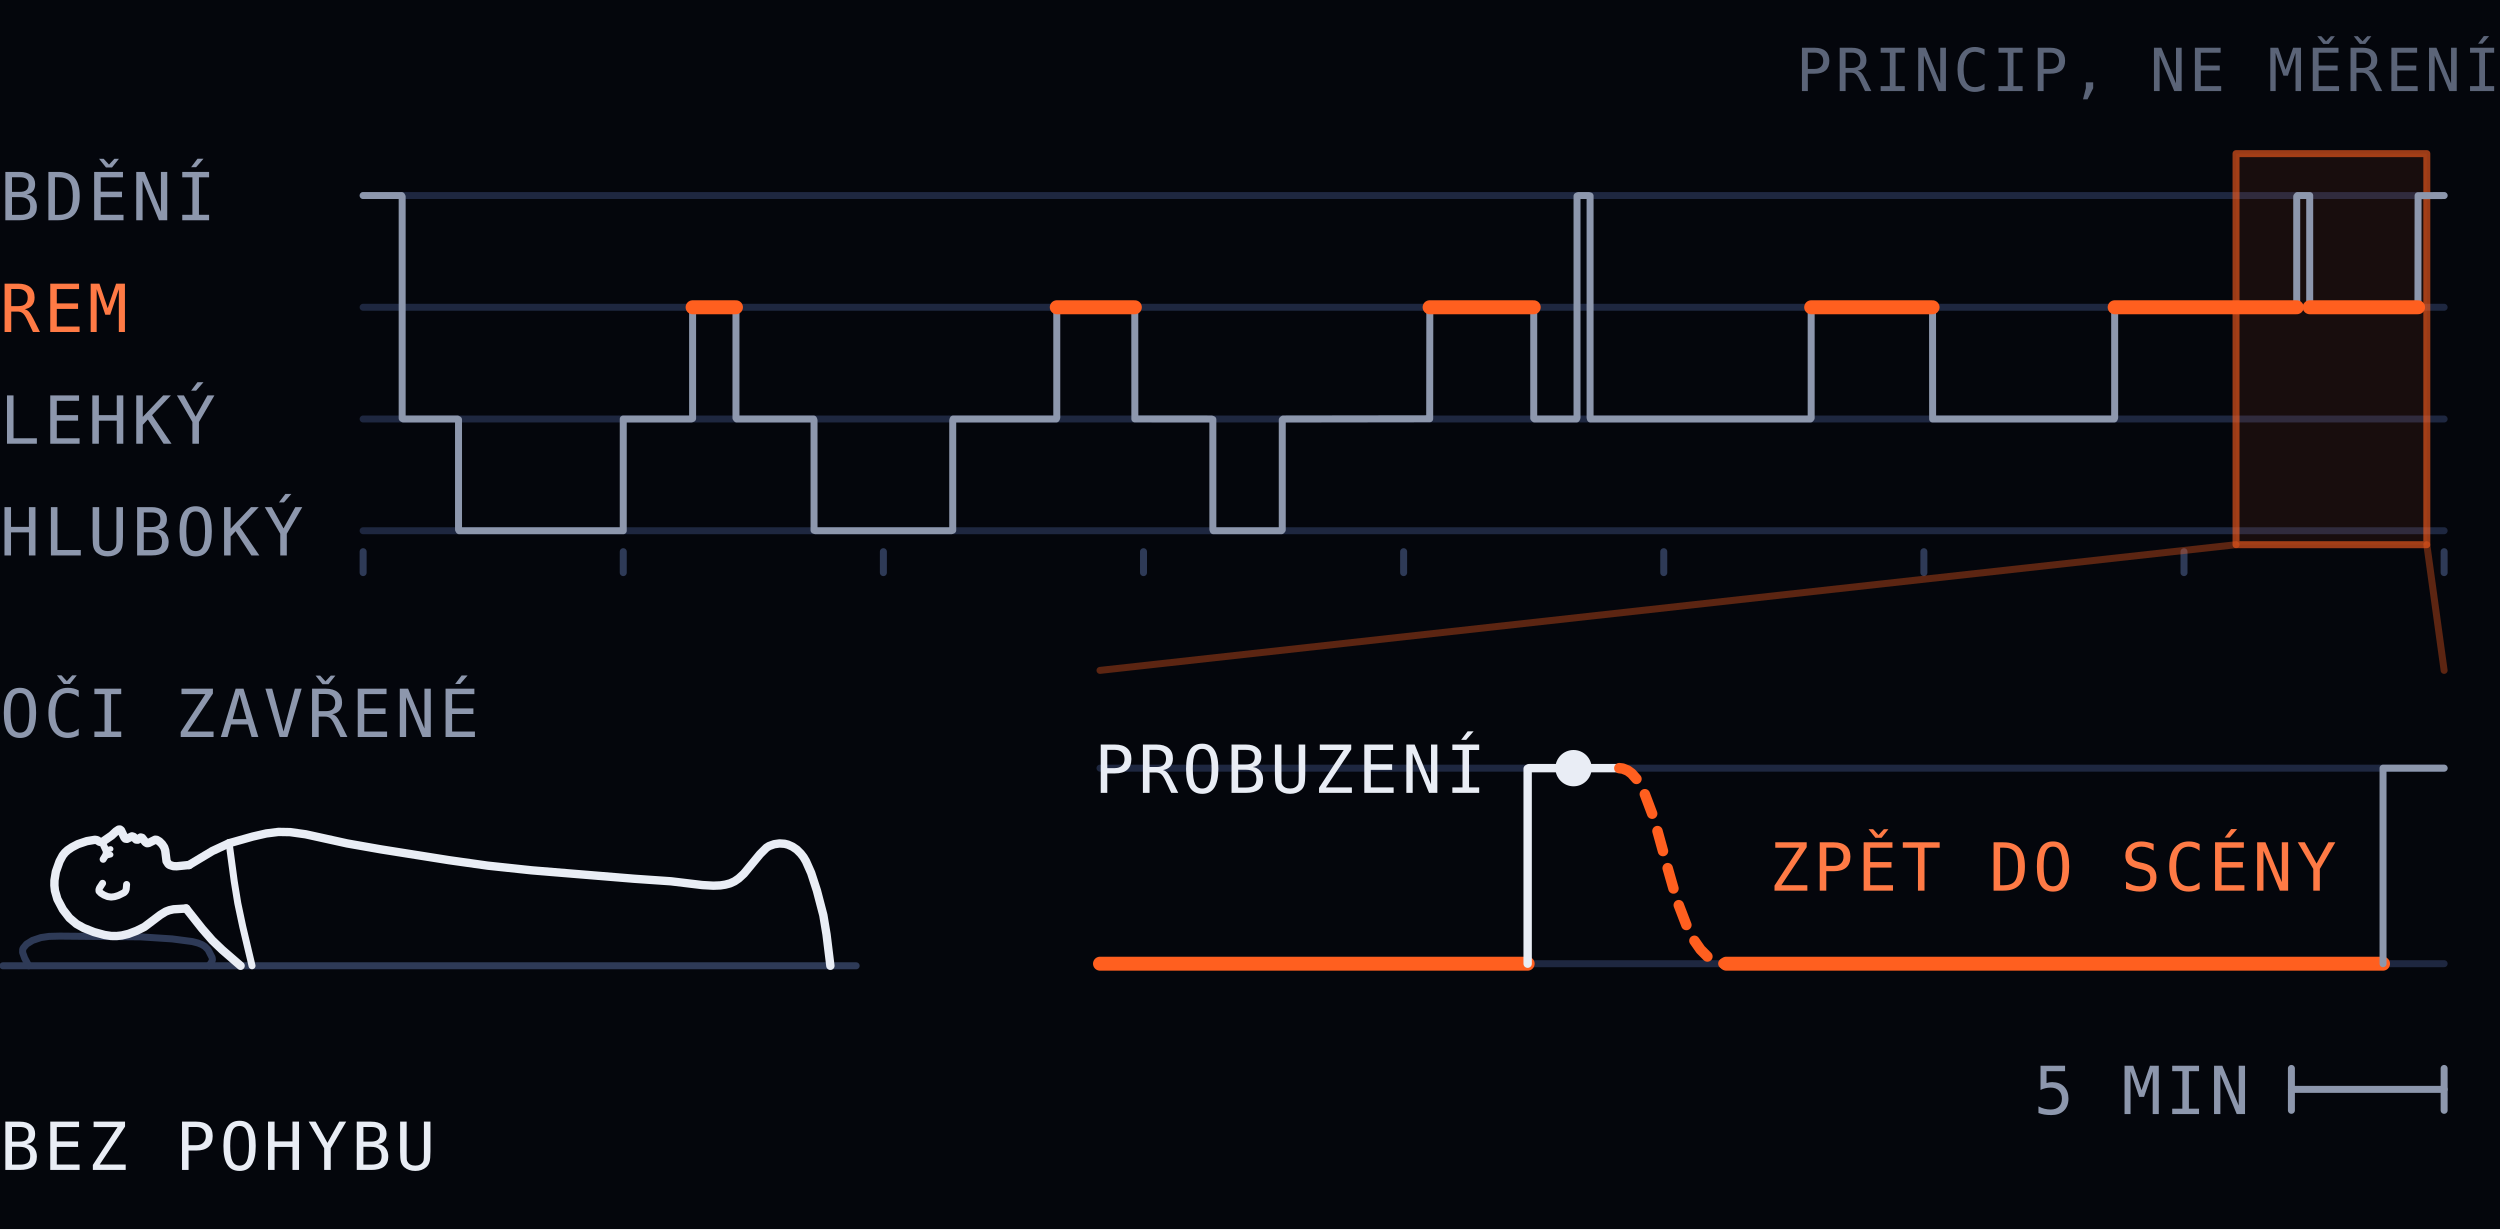
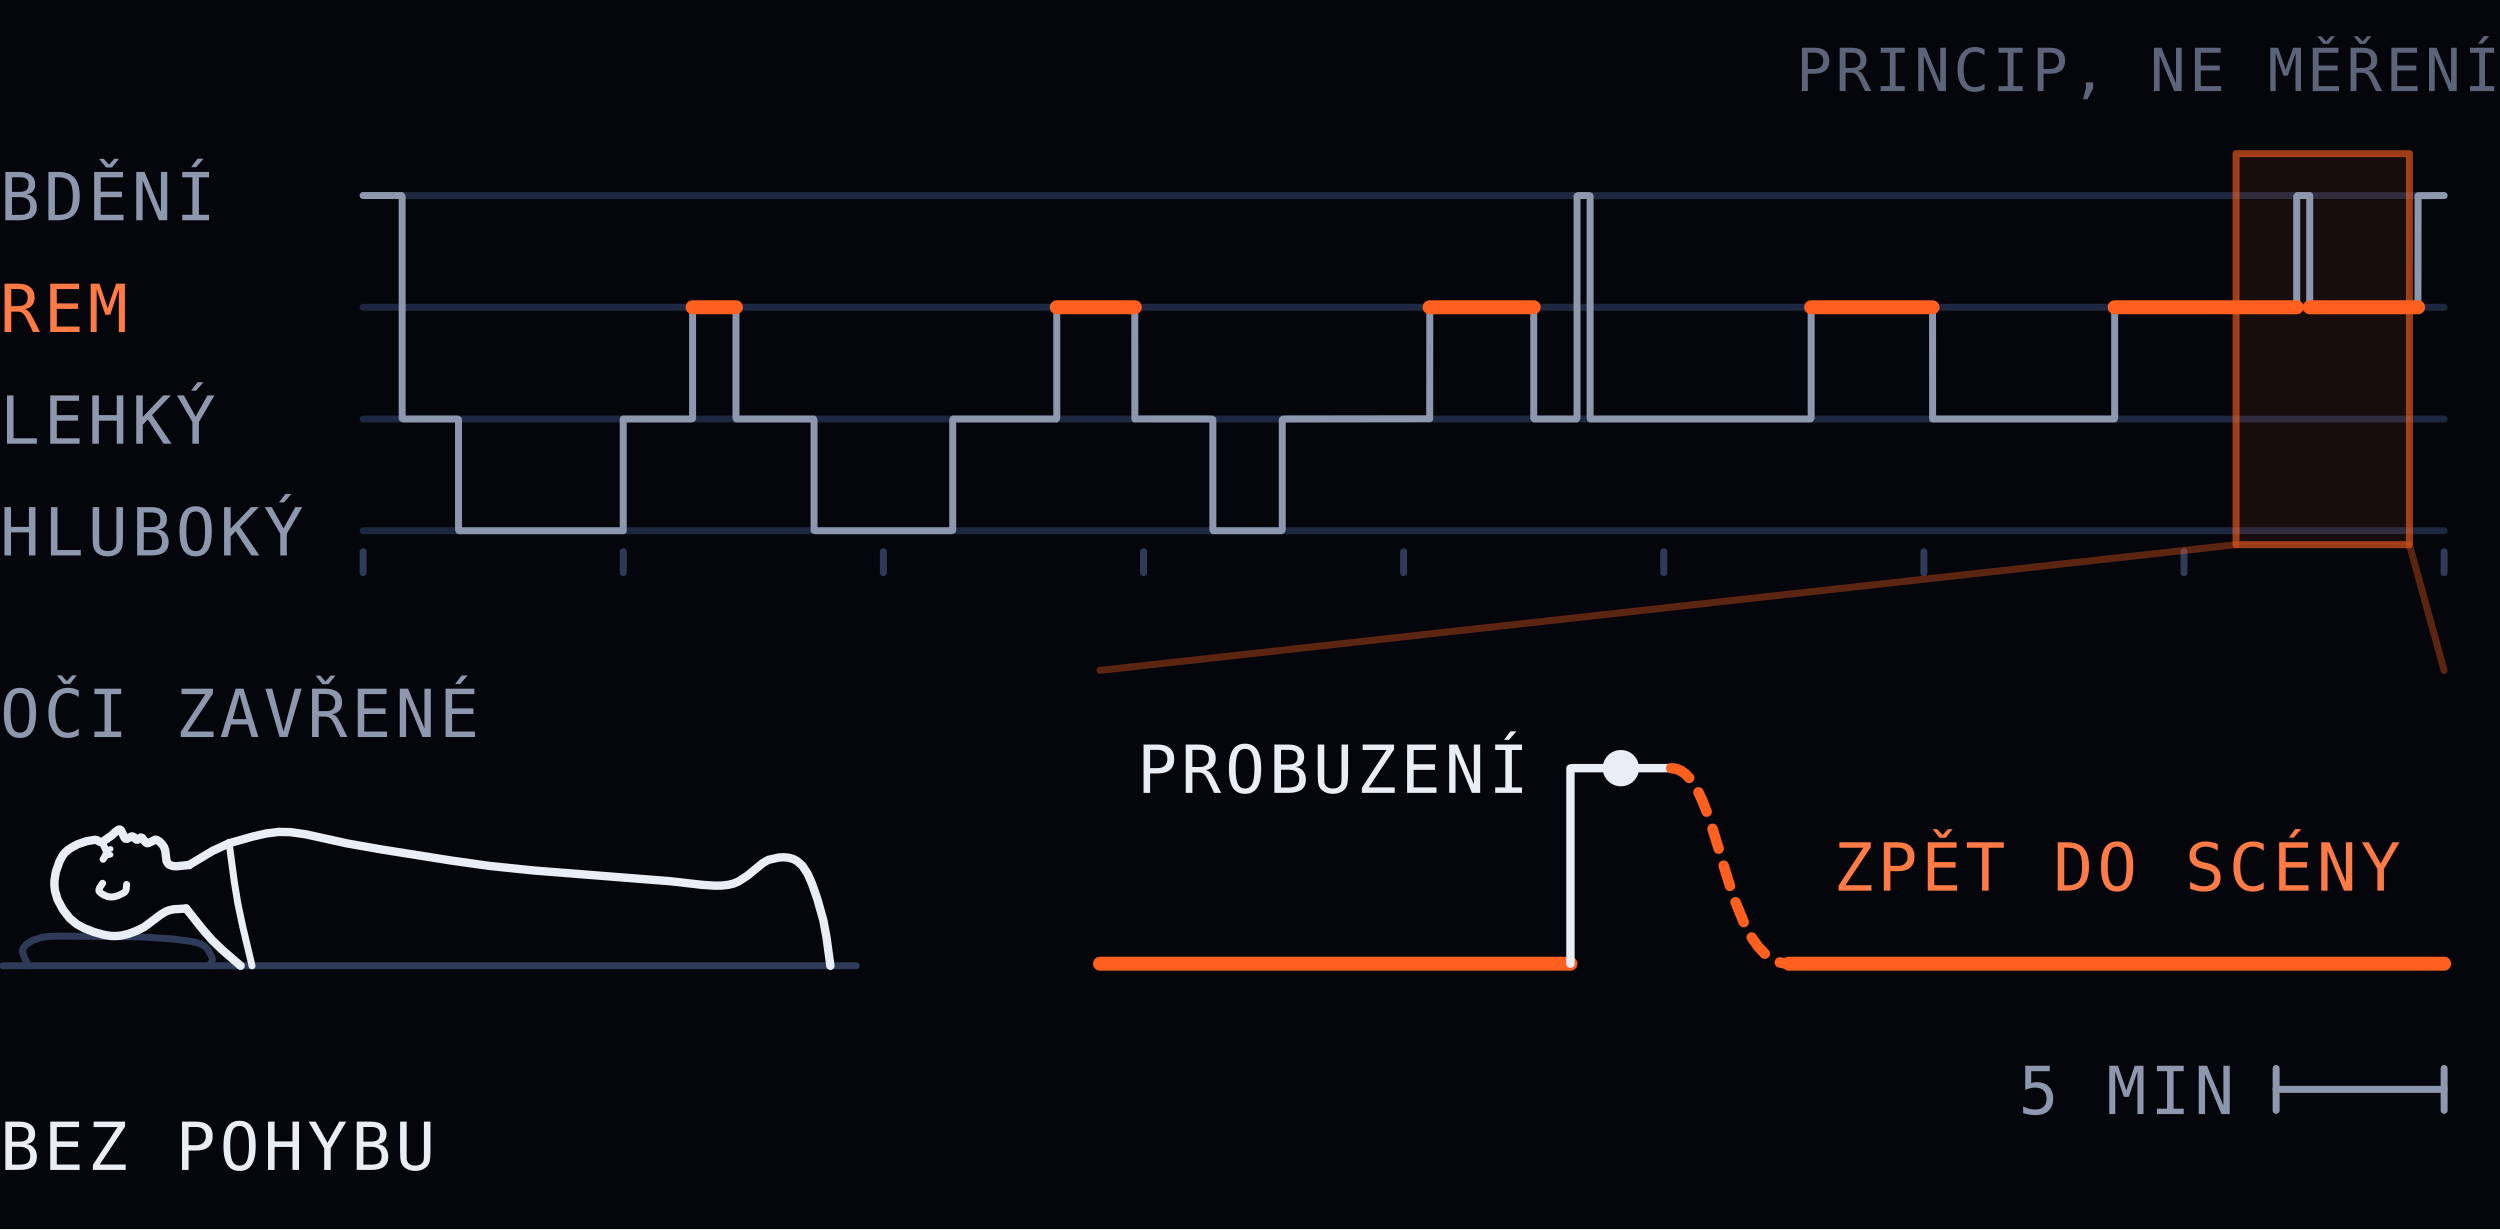
<svg xmlns="http://www.w3.org/2000/svg" width="358" height="176" viewBox="0 0 358 176" font-family="'JetBrains Mono', ui-monospace, monospace">
  <rect width="358" height="176" fill="#04060C" />
  <text x="358" y="13.04" text-anchor="end" font-size="8.5" font-weight="500" letter-spacing="0.51" fill="#5B6478">PRINCIP, NE MĚŘENÍ</text>
  <line x1="52" y1="28" x2="350" y2="28" fill="none" stroke="#1E2740" stroke-width="1" stroke-linecap="round" stroke-linejoin="round" />
  <text x="0" y="31.54" text-anchor="start" font-size="9.5" font-weight="500" letter-spacing="0.57" fill="#8D97AD">BDĚNÍ</text>
  <line x1="52" y1="44" x2="350" y2="44" fill="none" stroke="#1E2740" stroke-width="1" stroke-linecap="round" stroke-linejoin="round" />
  <text x="0" y="47.54" text-anchor="start" font-size="9.5" font-weight="500" letter-spacing="0.57" fill="#FF7A45">REM</text>
  <line x1="52" y1="60" x2="350" y2="60" fill="none" stroke="#1E2740" stroke-width="1" stroke-linecap="round" stroke-linejoin="round" />
  <text x="0" y="63.54" text-anchor="start" font-size="9.5" font-weight="500" letter-spacing="0.57" fill="#8D97AD">LEHKÝ</text>
  <line x1="52" y1="76" x2="350" y2="76" fill="none" stroke="#1E2740" stroke-width="1" stroke-linecap="round" stroke-linejoin="round" />
  <text x="0" y="79.54" text-anchor="start" font-size="9.5" font-weight="500" letter-spacing="0.57" fill="#8D97AD">HLUBOKÝ</text>
  <line x1="52" y1="79" x2="52" y2="82" fill="none" stroke="#2E3A57" stroke-width="1" stroke-linecap="round" stroke-linejoin="round" />
  <line x1="89.25" y1="79" x2="89.25" y2="82" fill="none" stroke="#2E3A57" stroke-width="1" stroke-linecap="round" stroke-linejoin="round" />
  <line x1="126.5" y1="79" x2="126.5" y2="82" fill="none" stroke="#2E3A57" stroke-width="1" stroke-linecap="round" stroke-linejoin="round" />
  <line x1="163.75" y1="79" x2="163.75" y2="82" fill="none" stroke="#2E3A57" stroke-width="1" stroke-linecap="round" stroke-linejoin="round" />
  <line x1="201" y1="79" x2="201" y2="82" fill="none" stroke="#2E3A57" stroke-width="1" stroke-linecap="round" stroke-linejoin="round" />
  <line x1="238.25" y1="79" x2="238.25" y2="82" fill="none" stroke="#2E3A57" stroke-width="1" stroke-linecap="round" stroke-linejoin="round" />
  <line x1="275.5" y1="79" x2="275.5" y2="82" fill="none" stroke="#2E3A57" stroke-width="1" stroke-linecap="round" stroke-linejoin="round" />
  <line x1="312.75" y1="79" x2="312.75" y2="82" fill="none" stroke="#2E3A57" stroke-width="1" stroke-linecap="round" stroke-linejoin="round" />
  <line x1="350" y1="79" x2="350" y2="82" fill="none" stroke="#2E3A57" stroke-width="1" stroke-linecap="round" stroke-linejoin="round" />
-   <rect x="320.2" y="22" width="27.32" height="56" fill="#FF5F1F" fill-opacity="0.08" />
-   <rect x="320.2" y="22" width="27.32" height="56" fill="none" stroke="#FF5F1F" stroke-opacity="0.6" stroke-width="1" stroke-linecap="round" stroke-linejoin="round" />
+   <rect x="320.2" y="22" width="24.83" height="56" fill="#FF5F1F" fill-opacity="0.08" />
+   <rect x="320.2" y="22" width="24.83" height="56" fill="none" stroke="#FF5F1F" stroke-opacity="0.6" stroke-width="1" stroke-linecap="round" stroke-linejoin="round" />
  <path d="M52 28L57.5 28L57.59 28.16L57.59 59.91L57.75 60L65.5 60L65.66 60.09L65.66 75.84L65.75 76L89.25 76L89.25 60L99 60L99.18 59.93L99.18 44.18L99.25 44L105.25 44L105.39 44.11L105.39 59.86L105.5 60L116.5 60L116.57 60.18L116.57 75.93L116.75 76L136.25 76L136.43 75.93L136.43 60.18L136.5 60L151.25 60L151.33 59.83L151.33 44.08L151.5 44L162.5 44L162.51 59.99L173.5 60L173.68 60.07L173.68 75.82L173.75 76L183.5 76L183.62 75.87L183.62 60.12L183.75 60L204.73 59.97L204.75 44L219.5 44L219.63 44.13L219.63 59.88L219.75 60L225.75 60L225.83 59.83L225.83 28.08L226 28L227.5 28L227.7 28.05L227.7 59.8L227.75 60L259.25 60L259.36 59.86L259.36 44.11L259.5 44L276.74 44.01L276.75 60L302.75 60L302.82 59.82L302.82 44.07L303 44L328.75 44L328.89 43.89L328.89 28.14L329 28L330.75 28L330.75 44L346.25 44L346.27 28.02L350 28" fill="none" stroke="#8D97AD" stroke-width="1" stroke-linecap="round" stroke-linejoin="round" />
  <line x1="99.18" y1="44" x2="105.39" y2="44" fill="none" stroke="#FF5F1F" stroke-width="2" stroke-linecap="round" stroke-linejoin="round" />
  <line x1="151.33" y1="44" x2="162.51" y2="44" fill="none" stroke="#FF5F1F" stroke-width="2" stroke-linecap="round" stroke-linejoin="round" />
  <line x1="204.72" y1="44" x2="219.63" y2="44" fill="none" stroke="#FF5F1F" stroke-width="2" stroke-linecap="round" stroke-linejoin="round" />
  <line x1="259.36" y1="44" x2="276.74" y2="44" fill="none" stroke="#FF5F1F" stroke-width="2" stroke-linecap="round" stroke-linejoin="round" />
  <line x1="302.82" y1="44" x2="328.89" y2="44" fill="none" stroke="#FF5F1F" stroke-width="2" stroke-linecap="round" stroke-linejoin="round" />
  <line x1="330.75" y1="44" x2="346.27" y2="44" fill="none" stroke="#FF5F1F" stroke-width="2" stroke-linecap="round" stroke-linejoin="round" />
  <line x1="320.2" y1="78" x2="157.52" y2="96" fill="none" stroke="#FF5F1F" stroke-opacity="0.35" stroke-width="1" stroke-linecap="round" stroke-linejoin="round" />
-   <line x1="347.52" y1="78" x2="350" y2="96" fill="none" stroke="#FF5F1F" stroke-opacity="0.35" stroke-width="1" stroke-linecap="round" stroke-linejoin="round" />
-   <line x1="157.52" y1="110" x2="350" y2="110" fill="none" stroke="#1E2740" stroke-width="1" stroke-linecap="round" stroke-linejoin="round" />
-   <line x1="157.52" y1="138" x2="350" y2="138" fill="none" stroke="#1E2740" stroke-width="1" stroke-linecap="round" stroke-linejoin="round" />
-   <line x1="157.52" y1="138" x2="218.76" y2="138" fill="none" stroke="#FF5F1F" stroke-width="2" stroke-linecap="round" stroke-linejoin="round" />
-   <path d="M218.76 138L218.76 110.09L218.93 110L231.89 110" fill="none" stroke="#E9EDF5" stroke-width="1.2" stroke-linecap="round" stroke-linejoin="round" />
-   <path d="M231.89 110L232.38 110.06L233.08 110.34L233.65 110.76L234.34 111.54" fill="none" stroke="#FF5F1F" stroke-width="1.5" stroke-linecap="round" stroke-linejoin="round" />
-   <path d="M235.54 113.73L236.59 116.52" fill="none" stroke="#FF5F1F" stroke-width="1.5" stroke-linecap="round" stroke-linejoin="round" />
-   <path d="M237.35 119.01L238.14 121.87" fill="none" stroke="#FF5F1F" stroke-width="1.5" stroke-linecap="round" stroke-linejoin="round" />
-   <path d="M238.81 124.32L239.64 127.23" fill="none" stroke="#FF5F1F" stroke-width="1.5" stroke-linecap="round" stroke-linejoin="round" />
-   <path d="M240.4 129.62L241.49 132.46" fill="none" stroke="#FF5F1F" stroke-width="1.5" stroke-linecap="round" stroke-linejoin="round" />
-   <path d="M242.64 134.72L243.52 135.98L244.5 136.97" fill="none" stroke="#FF5F1F" stroke-width="1.5" stroke-linecap="round" stroke-linejoin="round" />
-   <path d="M246.79 137.98L247.2 138" fill="none" stroke="#FF5F1F" stroke-width="1.5" stroke-linecap="round" stroke-linejoin="round" />
-   <line x1="247.2" y1="138" x2="341.25" y2="138" fill="none" stroke="#FF5F1F" stroke-width="2" stroke-linecap="round" stroke-linejoin="round" />
-   <path d="M341.25 138L341.25 110L350 110" fill="none" stroke="#8D97AD" stroke-width="1" stroke-linecap="round" stroke-linejoin="round" />
-   <circle cx="225.33" cy="110" r="2.6" fill="#E9EDF5" />
-   <text x="212.76" y="113.54" text-anchor="end" font-size="9.5" font-weight="500" letter-spacing="0.57" fill="#E9EDF5">PROBUZENÍ</text>
-   <text x="253.39" y="127.54" text-anchor="start" font-size="9.5" font-weight="500" letter-spacing="0.57" fill="#FF7A45">ZPĚT DO SCÉNY</text>
-   <line x1="328.13" y1="156" x2="350" y2="156" fill="none" stroke="#8D97AD" stroke-width="1" stroke-linecap="round" stroke-linejoin="round" />
-   <line x1="328.13" y1="153" x2="328.13" y2="159" fill="none" stroke="#8D97AD" stroke-width="1" stroke-linecap="round" stroke-linejoin="round" />
+   <line x1="345.03" y1="78" x2="350" y2="96" fill="none" stroke="#FF5F1F" stroke-opacity="0.35" stroke-width="1" stroke-linecap="round" stroke-linejoin="round" />
+   <line x1="157.52" y1="138" x2="224.89" y2="138" fill="none" stroke="#FF5F1F" stroke-width="2" stroke-linecap="round" stroke-linejoin="round" />
+   <path d="M224.89 138L224.89 110.04L225.1 110L239.32 110" fill="none" stroke="#E9EDF5" stroke-width="1.2" stroke-linecap="round" stroke-linejoin="round" />
+   <path d="M239.32 110L240.03 110.09L240.7 110.37L241.32 110.81L241.9 111.4" fill="none" stroke="#FF5F1F" stroke-width="1.5" stroke-linecap="round" stroke-linejoin="round" />
+   <path d="M243.22 113.46L243.78 114.67L244.39 116.23" fill="none" stroke="#FF5F1F" stroke-width="1.5" stroke-linecap="round" stroke-linejoin="round" />
+   <path d="M245.23 118.69L246.11 121.53" fill="none" stroke="#FF5F1F" stroke-width="1.5" stroke-linecap="round" stroke-linejoin="round" />
+   <path d="M246.83 123.96L247.73 126.86" fill="none" stroke="#FF5F1F" stroke-width="1.5" stroke-linecap="round" stroke-linejoin="round" />
+   <path d="M248.53 129.2L249.7 132.05" fill="none" stroke="#FF5F1F" stroke-width="1.5" stroke-linecap="round" stroke-linejoin="round" />
+   <path d="M250.85 134.25L251.74 135.53L252.72 136.57" fill="none" stroke="#FF5F1F" stroke-width="1.5" stroke-linecap="round" stroke-linejoin="round" />
+   <path d="M254.87 137.82L255.5 137.95L256.17 138" fill="none" stroke="#FF5F1F" stroke-width="1.5" stroke-linecap="round" stroke-linejoin="round" />
+   <line x1="256.17" y1="138" x2="350" y2="138" fill="none" stroke="#FF5F1F" stroke-width="2" stroke-linecap="round" stroke-linejoin="round" />
+   <circle cx="232.11" cy="110" r="2.6" fill="#E9EDF5" />
+   <text x="218.89" y="113.54" text-anchor="end" font-size="9.5" font-weight="500" letter-spacing="0.57" fill="#E9EDF5">PROBUZENÍ</text>
+   <text x="262.57" y="127.54" text-anchor="start" font-size="9.5" font-weight="500" letter-spacing="0.57" fill="#FF7A45">ZPĚT DO SCÉNY</text>
+   <line x1="325.94" y1="156" x2="350" y2="156" fill="none" stroke="#8D97AD" stroke-width="1" stroke-linecap="round" stroke-linejoin="round" />
+   <line x1="325.94" y1="153" x2="325.94" y2="159" fill="none" stroke="#8D97AD" stroke-width="1" stroke-linecap="round" stroke-linejoin="round" />
  <line x1="350" y1="153" x2="350" y2="159" fill="none" stroke="#8D97AD" stroke-width="1" stroke-linecap="round" stroke-linejoin="round" />
-   <text x="322.13" y="159.54" text-anchor="end" font-size="9.5" font-weight="500" letter-spacing="0.57" fill="#8D97AD">5 MIN</text>
+   <text x="319.94" y="159.54" text-anchor="end" font-size="9.5" font-weight="500" letter-spacing="0.57" fill="#8D97AD">5 MIN</text>
  <line x1="0.42" y1="138.3" x2="122.6" y2="138.3" fill="none" stroke="#2E3A57" stroke-width="1" stroke-linecap="round" stroke-linejoin="round" />
  <path d="M4.11 138.3L3.53 137.2L3.24 136.4L3.25 135.94L3.34 135.75L3.8 135.2L4.65 134.67L5.86 134.26L7.03 134.09L8.58 134.05L20.17 134.16L24.64 134.45L27.53 134.83L28.35 135.04L28.92 135.27L29.35 135.54L29.8 136L30.38 137.13L30.42 137.43L30.33 137.71L29.94 138.3" fill="none" stroke="#2E3A57" stroke-width="1" stroke-linecap="round" stroke-linejoin="round" />
  <path d="M26.66 130.1L24.85 130.21L24.26 130.34L23.73 130.54L22.96 131.01L20.67 132.74L19.56 133.29L18.4 133.73L17.43 133.96L16.68 134.04L15.91 134.03L14.98 133.89L13.45 133.47L11.99 132.89L10.95 132.31L9.94 131.45L9.01 130.25L8.22 128.76L7.87 127.55L7.79 126.81L7.8 126.06L8 124.83L8.53 123.34L8.97 122.52L9.3 122.1L9.68 121.75L10.3 121.33L11.16 120.88L12.44 120.45L13.59 120.26L13.9 120.31L14.29 120.56L14.51 120.59L14.71 120.53L15.98 119.65L16.61 119.06L17 118.8L17.17 118.79L17.33 118.91L17.82 119.94L17.96 120.09L18.18 120.12L18.9 119.77L19.12 119.84L19.5 120.22L19.71 120.24L20.14 119.93L20.34 119.98L20.84 120.61L21.05 120.74L21.26 120.73L22.22 120.25L22.44 120.27L22.83 120.5L23.21 120.88L23.51 121.33L23.66 121.79L23.85 123.32L24.12 123.74L24.31 123.87L24.83 124.03L25.29 124.05L27.07 123.87" fill="none" stroke="#E9EDF5" stroke-width="1.2" stroke-linecap="round" stroke-linejoin="round" />
  <path d="M14.69 126.49L14.27 127.13L14.17 127.39L14.18 127.62L14.45 127.9L14.9 128.18L15.42 128.39L15.92 128.46L16.41 128.4L16.94 128.24L17.79 127.82L17.97 127.61L18.07 127.34L18.13 126.66" fill="none" stroke="#E9EDF5" stroke-width="1" stroke-linecap="round" stroke-linejoin="round" />
  <path d="M14.77 123.05L15.14 122.44L15.26 121.96L14.85 121.08" fill="none" stroke="#E9EDF5" stroke-width="1" stroke-linecap="round" stroke-linejoin="round" />
  <line x1="15.18" y1="122.56" x2="15.84" y2="122.39" fill="none" stroke="#E9EDF5" stroke-width="0.8" stroke-linecap="round" stroke-linejoin="round" />
  <line x1="15.18" y1="121.74" x2="15.84" y2="121.57" fill="none" stroke="#E9EDF5" stroke-width="0.8" stroke-linecap="round" stroke-linejoin="round" />
  <path d="M26.66 130.1L28.98 133.03L30.41 134.67L31.83 136.03L34.45 138.3" fill="none" stroke="#E9EDF5" stroke-width="1.2" stroke-linecap="round" stroke-linejoin="round" />
  <path d="M27.07 123.87L30.4 121.87L32.81 120.75" fill="none" stroke="#E9EDF5" stroke-width="1.2" stroke-linecap="round" stroke-linejoin="round" />
-   <path d="M32.81 120.75L36.17 119.8L38.13 119.35L39.88 119.13L41.55 119.16L43.77 119.47L49.72 120.78L54.55 121.63L64.31 123.18L69.83 123.96L76.12 124.63L90.85 125.84L96.08 126.2L100.56 126.74L102.15 126.83L103.15 126.79L103.86 126.68L104.54 126.5L105.18 126.21L105.78 125.8L106.53 125.11L108.83 122.32L109.75 121.4L110.14 121.15L110.87 120.89L111.63 120.78L112.36 120.83L112.83 120.95L113.48 121.24L114.1 121.66L114.67 122.23L115.08 122.76L115.42 123.34L116.16 125.01L116.98 127.53L117.9 131.05L118.36 133.82L118.91 138.3" fill="none" stroke="#E9EDF5" stroke-width="1.2" stroke-linecap="round" stroke-linejoin="round" />
+   <path d="M32.81 120.75L36.17 119.8L38.13 119.35L39.88 119.13L41.55 119.16L43.77 119.47L49.72 120.78L54.54 121.63L64.55 123.22L70.09 124L76.38 124.65L96.08 126.2L100.55 126.71L102.4 126.83L103.39 126.81L104.31 126.7L105.03 126.53L105.73 126.24L107 125.42L109.23 123.59L110.04 123.13L111.51 122.8L112.24 122.76L112.96 122.83L113.66 123.04L114.1 123.28L114.88 123.95L115.63 125.08L116.29 126.57L117.06 128.8L117.91 131.82L118.37 134.33L118.91 138.3" fill="none" stroke="#E9EDF5" stroke-width="1.2" stroke-linecap="round" stroke-linejoin="round" />
  <path d="M32.81 120.75L33.54 126.19L34.05 129.34L34.76 132.69L36.09 138.3" fill="none" stroke="#E9EDF5" stroke-width="1" stroke-linecap="round" stroke-linejoin="round" />
  <text x="0" y="105.54" text-anchor="start" font-size="9.5" font-weight="500" letter-spacing="0.57" fill="#8D97AD">OČI ZAVŘENÉ</text>
  <text x="0" y="167.54" text-anchor="start" font-size="9.5" font-weight="500" letter-spacing="0.57" fill="#E9EDF5">BEZ POHYBU</text>
</svg>
